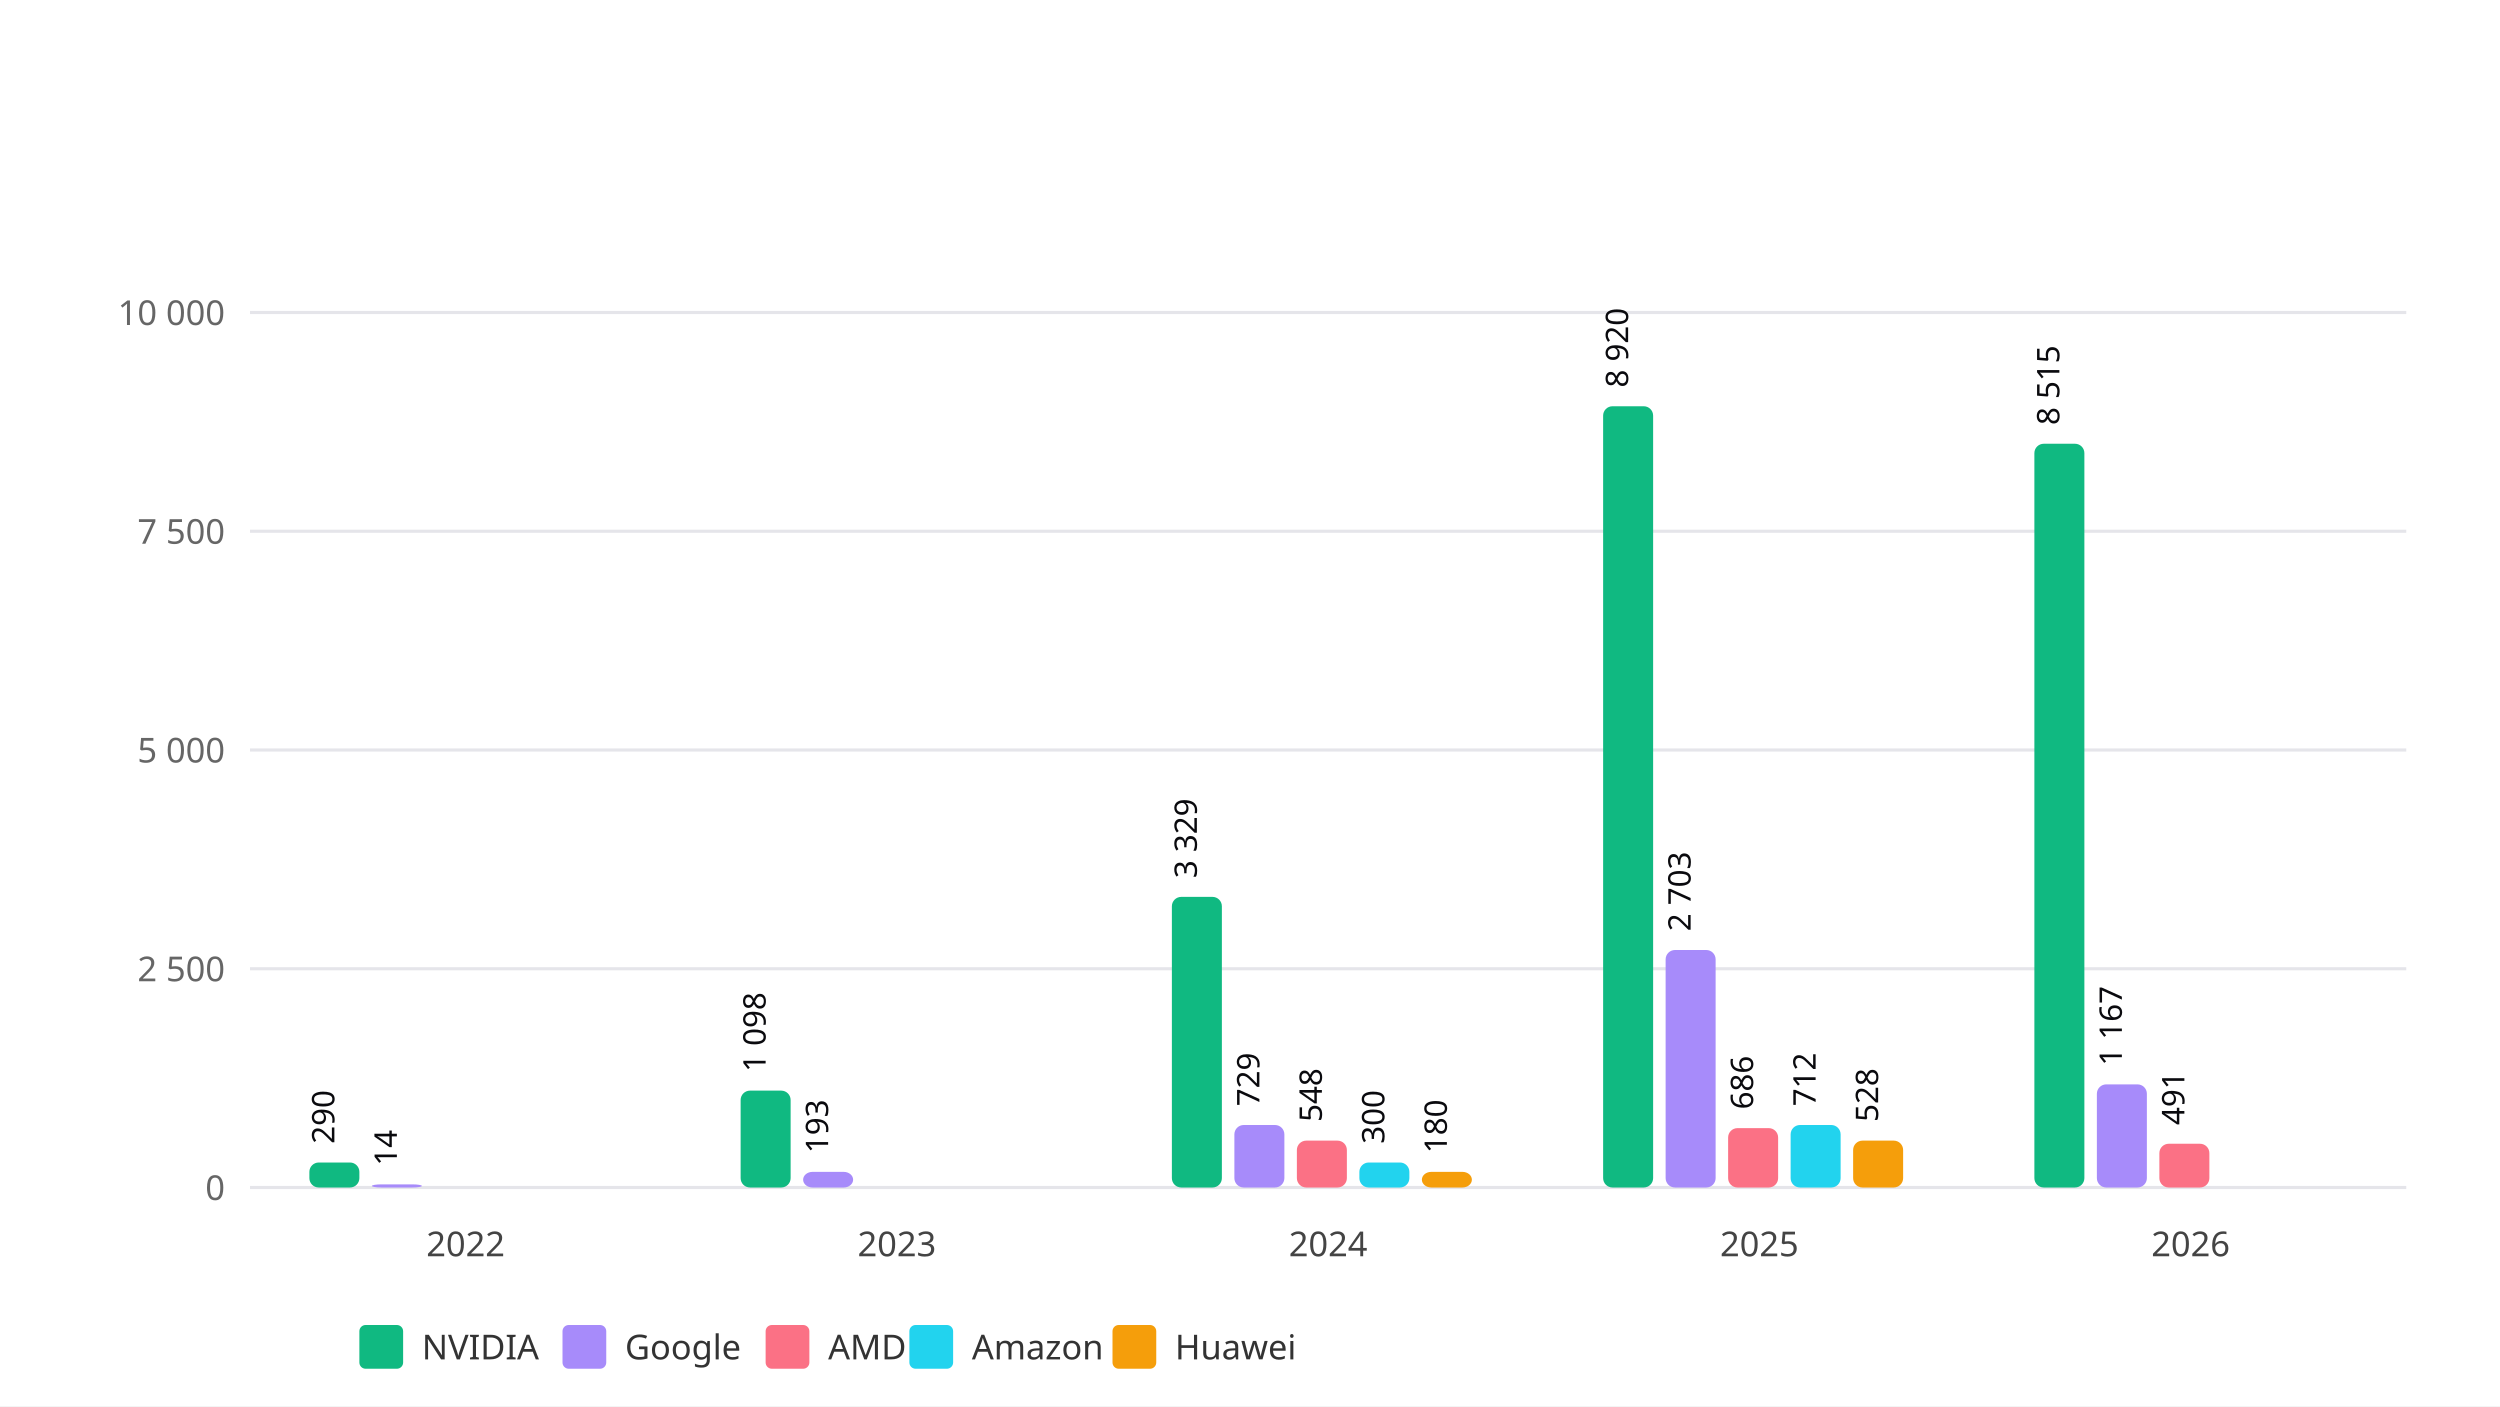
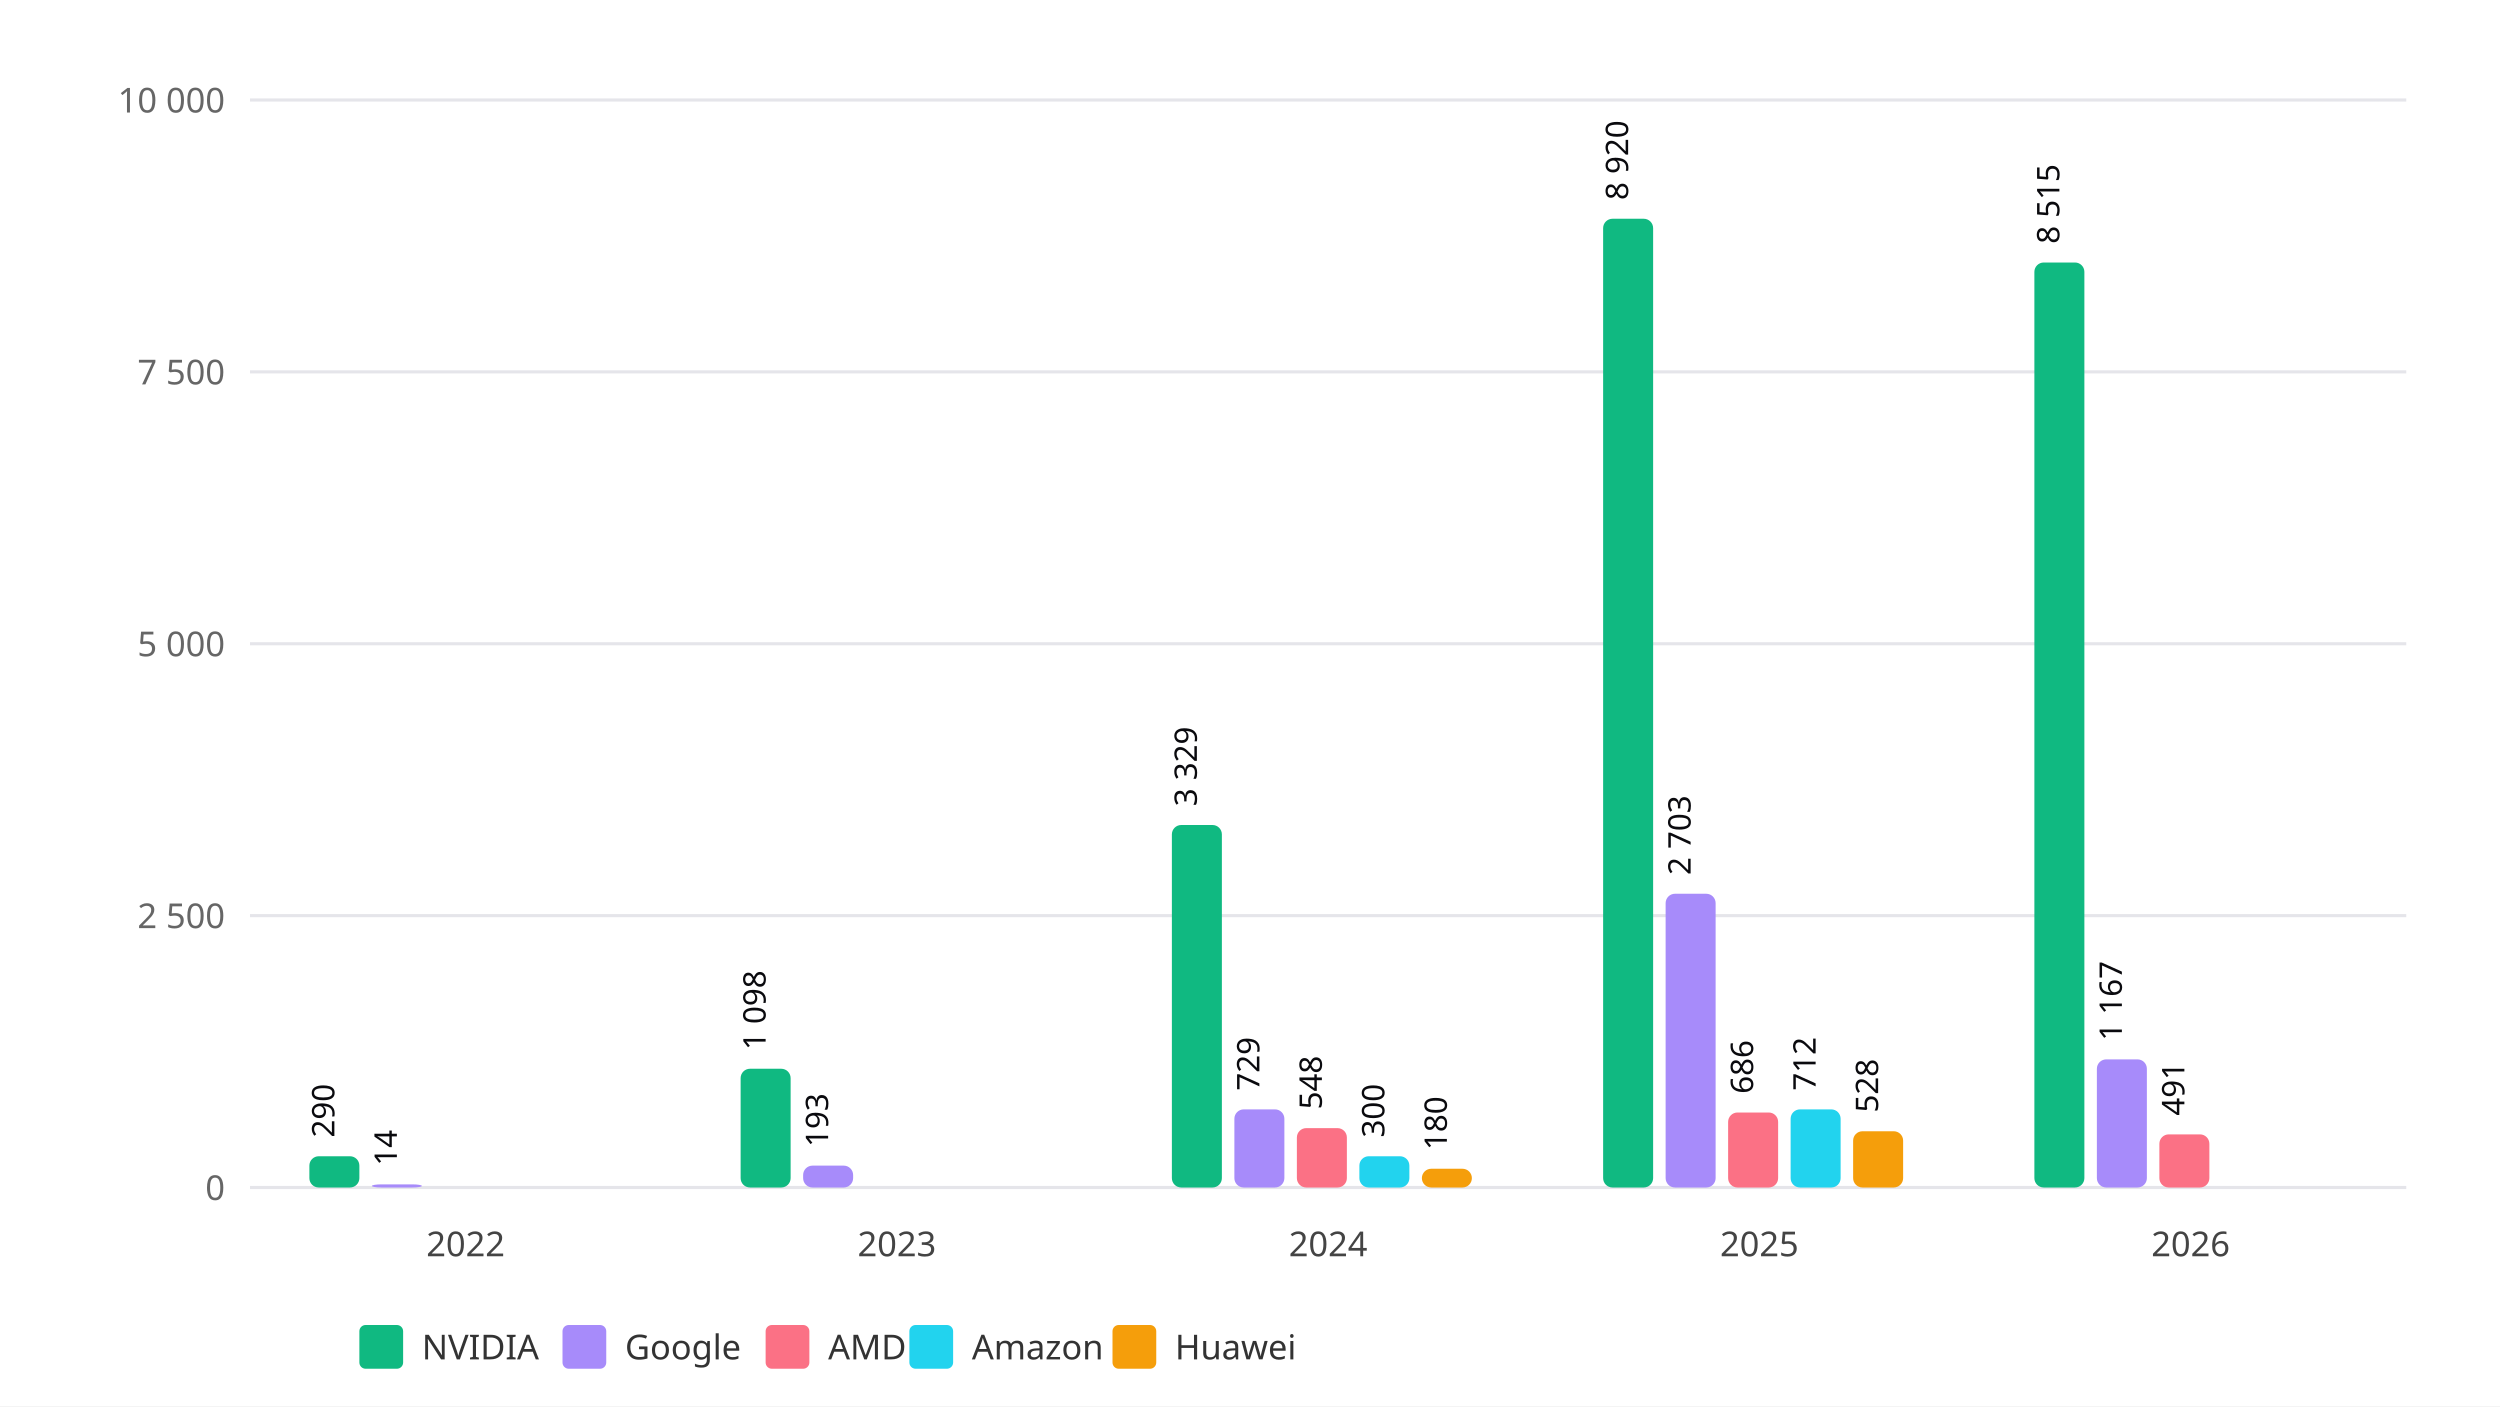
<svg xmlns="http://www.w3.org/2000/svg" viewBox="0 0 800 450" font-family="ui-sans-serif, system-ui">
  <rect width="800" height="450" fill="#ffffff" />
  <line x1="80" y1="380" x2="770" y2="380" stroke="#e5e5ea" stroke-width="1" />
  <text x="72" y="384" text-anchor="end" fill="#666" font-size="11" font-family="ui-monospace">0</text>
-   <line x1="80" y1="310" x2="770" y2="310" stroke="#e5e5ea" stroke-width="1" />
-   <text x="72" y="314" text-anchor="end" fill="#666" font-size="11" font-family="ui-monospace">2 500</text>
-   <line x1="80" y1="240" x2="770" y2="240" stroke="#e5e5ea" stroke-width="1" />
-   <text x="72" y="244" text-anchor="end" fill="#666" font-size="11" font-family="ui-monospace">5 000</text>
-   <line x1="80" y1="170" x2="770" y2="170" stroke="#e5e5ea" stroke-width="1" />
-   <text x="72" y="174" text-anchor="end" fill="#666" font-size="11" font-family="ui-monospace">7 500</text>
-   <line x1="80" y1="100" x2="770" y2="100" stroke="#e5e5ea" stroke-width="1" />
-   <text x="72" y="104" text-anchor="end" fill="#666" font-size="11" font-family="ui-monospace">10 000</text>
-   <rect x="99" y="372" width="16" height="8" fill="#10b981" rx="3" />
-   <text x="107" y="366" text-anchor="start" fill="#0a0a0e" font-size="10" font-family="ui-monospace" transform="rotate(-90 107 366)">290</text>
+   <line x1="80" y1="293" x2="770" y2="293" stroke="#e5e5ea" stroke-width="1" />
+   <text x="72" y="297" text-anchor="end" fill="#666" font-size="11" font-family="ui-monospace">2 500</text>
+   <line x1="80" y1="206" x2="770" y2="206" stroke="#e5e5ea" stroke-width="1" />
+   <text x="72" y="210" text-anchor="end" fill="#666" font-size="11" font-family="ui-monospace">5 000</text>
+   <line x1="80" y1="119" x2="770" y2="119" stroke="#e5e5ea" stroke-width="1" />
+   <text x="72" y="123" text-anchor="end" fill="#666" font-size="11" font-family="ui-monospace">7 500</text>
+   <line x1="80" y1="32" x2="770" y2="32" stroke="#e5e5ea" stroke-width="1" />
+   <text x="72" y="36" text-anchor="end" fill="#666" font-size="11" font-family="ui-monospace">10 000</text>
+   <rect x="99" y="370" width="16" height="10" fill="#10b981" rx="3" />
+   <text x="107" y="364" text-anchor="start" fill="#0a0a0e" font-size="10" font-family="ui-monospace" transform="rotate(-90 107 364)">290</text>
  <rect x="119" y="379" width="16" height="1" fill="#a78bfa" rx="3" />
  <text x="127" y="373" text-anchor="start" fill="#0a0a0e" font-size="10" font-family="ui-monospace" transform="rotate(-90 127 373)">14</text>
  <text x="149" y="402" text-anchor="middle" fill="#444" font-size="11">2022</text>
-   <rect x="237" y="349" width="16" height="31" fill="#10b981" rx="3" />
-   <text x="245" y="343" text-anchor="start" fill="#0a0a0e" font-size="10" font-family="ui-monospace" transform="rotate(-90 245 343)">1 098</text>
-   <rect x="257" y="375" width="16" height="5" fill="#a78bfa" rx="3" />
-   <text x="265" y="369" text-anchor="start" fill="#0a0a0e" font-size="10" font-family="ui-monospace" transform="rotate(-90 265 369)">193</text>
+   <rect x="237" y="342" width="16" height="38" fill="#10b981" rx="3" />
+   <text x="245" y="336" text-anchor="start" fill="#0a0a0e" font-size="10" font-family="ui-monospace" transform="rotate(-90 245 336)">1 098</text>
+   <rect x="257" y="373" width="16" height="7" fill="#a78bfa" rx="3" />
+   <text x="265" y="367" text-anchor="start" fill="#0a0a0e" font-size="10" font-family="ui-monospace" transform="rotate(-90 265 367)">193</text>
  <text x="287" y="402" text-anchor="middle" fill="#444" font-size="11">2023</text>
-   <rect x="375" y="287" width="16" height="93" fill="#10b981" rx="3" />
-   <text x="383" y="281" text-anchor="start" fill="#0a0a0e" font-size="10" font-family="ui-monospace" transform="rotate(-90 383 281)">3 329</text>
-   <rect x="395" y="360" width="16" height="20" fill="#a78bfa" rx="3" />
-   <text x="403" y="354" text-anchor="start" fill="#0a0a0e" font-size="10" font-family="ui-monospace" transform="rotate(-90 403 354)">729</text>
-   <rect x="415" y="365" width="16" height="15" fill="#fb7185" rx="3" />
-   <text x="423" y="359" text-anchor="start" fill="#0a0a0e" font-size="10" font-family="ui-monospace" transform="rotate(-90 423 359)">548</text>
-   <rect x="435" y="372" width="16" height="8" fill="#22d3ee" rx="3" />
-   <text x="443" y="366" text-anchor="start" fill="#0a0a0e" font-size="10" font-family="ui-monospace" transform="rotate(-90 443 366)">300</text>
-   <rect x="455" y="375" width="16" height="5" fill="#f59e0b" rx="3" />
-   <text x="463" y="369" text-anchor="start" fill="#0a0a0e" font-size="10" font-family="ui-monospace" transform="rotate(-90 463 369)">180</text>
+   <rect x="375" y="264" width="16" height="116" fill="#10b981" rx="3" />
+   <text x="383" y="258" text-anchor="start" fill="#0a0a0e" font-size="10" font-family="ui-monospace" transform="rotate(-90 383 258)">3 329</text>
+   <rect x="395" y="355" width="16" height="25" fill="#a78bfa" rx="3" />
+   <text x="403" y="349" text-anchor="start" fill="#0a0a0e" font-size="10" font-family="ui-monospace" transform="rotate(-90 403 349)">729</text>
+   <rect x="415" y="361" width="16" height="19" fill="#fb7185" rx="3" />
+   <text x="423" y="355" text-anchor="start" fill="#0a0a0e" font-size="10" font-family="ui-monospace" transform="rotate(-90 423 355)">548</text>
+   <rect x="435" y="370" width="16" height="10" fill="#22d3ee" rx="3" />
+   <text x="443" y="364" text-anchor="start" fill="#0a0a0e" font-size="10" font-family="ui-monospace" transform="rotate(-90 443 364)">300</text>
+   <rect x="455" y="374" width="16" height="6" fill="#f59e0b" rx="3" />
+   <text x="463" y="368" text-anchor="start" fill="#0a0a0e" font-size="10" font-family="ui-monospace" transform="rotate(-90 463 368)">180</text>
  <text x="425" y="402" text-anchor="middle" fill="#444" font-size="11">2024</text>
-   <rect x="513" y="130" width="16" height="250" fill="#10b981" rx="3" />
-   <text x="521" y="124" text-anchor="start" fill="#0a0a0e" font-size="10" font-family="ui-monospace" transform="rotate(-90 521 124)">8 920</text>
-   <rect x="533" y="304" width="16" height="76" fill="#a78bfa" rx="3" />
-   <text x="541" y="298" text-anchor="start" fill="#0a0a0e" font-size="10" font-family="ui-monospace" transform="rotate(-90 541 298)">2 703</text>
-   <rect x="553" y="361" width="16" height="19" fill="#fb7185" rx="3" />
-   <text x="561" y="355" text-anchor="start" fill="#0a0a0e" font-size="10" font-family="ui-monospace" transform="rotate(-90 561 355)">686</text>
-   <rect x="573" y="360" width="16" height="20" fill="#22d3ee" rx="3" />
-   <text x="581" y="354" text-anchor="start" fill="#0a0a0e" font-size="10" font-family="ui-monospace" transform="rotate(-90 581 354)">712</text>
-   <rect x="593" y="365" width="16" height="15" fill="#f59e0b" rx="3" />
-   <text x="601" y="359" text-anchor="start" fill="#0a0a0e" font-size="10" font-family="ui-monospace" transform="rotate(-90 601 359)">528</text>
+   <rect x="513" y="70" width="16" height="310" fill="#10b981" rx="3" />
+   <text x="521" y="64" text-anchor="start" fill="#0a0a0e" font-size="10" font-family="ui-monospace" transform="rotate(-90 521 64)">8 920</text>
+   <rect x="533" y="286" width="16" height="94" fill="#a78bfa" rx="3" />
+   <text x="541" y="280" text-anchor="start" fill="#0a0a0e" font-size="10" font-family="ui-monospace" transform="rotate(-90 541 280)">2 703</text>
+   <rect x="553" y="356" width="16" height="24" fill="#fb7185" rx="3" />
+   <text x="561" y="350" text-anchor="start" fill="#0a0a0e" font-size="10" font-family="ui-monospace" transform="rotate(-90 561 350)">686</text>
+   <rect x="573" y="355" width="16" height="25" fill="#22d3ee" rx="3" />
+   <text x="581" y="349" text-anchor="start" fill="#0a0a0e" font-size="10" font-family="ui-monospace" transform="rotate(-90 581 349)">712</text>
+   <rect x="593" y="362" width="16" height="18" fill="#f59e0b" rx="3" />
+   <text x="601" y="356" text-anchor="start" fill="#0a0a0e" font-size="10" font-family="ui-monospace" transform="rotate(-90 601 356)">528</text>
  <text x="563" y="402" text-anchor="middle" fill="#444" font-size="11">2025</text>
-   <rect x="651" y="142" width="16" height="238" fill="#10b981" rx="3" />
-   <text x="659" y="136" text-anchor="start" fill="#0a0a0e" font-size="10" font-family="ui-monospace" transform="rotate(-90 659 136)">8 515</text>
-   <rect x="671" y="347" width="16" height="33" fill="#a78bfa" rx="3" />
-   <text x="679" y="341" text-anchor="start" fill="#0a0a0e" font-size="10" font-family="ui-monospace" transform="rotate(-90 679 341)">1 167</text>
-   <rect x="691" y="366" width="16" height="14" fill="#fb7185" rx="3" />
-   <text x="699" y="360" text-anchor="start" fill="#0a0a0e" font-size="10" font-family="ui-monospace" transform="rotate(-90 699 360)">491</text>
+   <rect x="651" y="84" width="16" height="296" fill="#10b981" rx="3" />
+   <text x="659" y="78" text-anchor="start" fill="#0a0a0e" font-size="10" font-family="ui-monospace" transform="rotate(-90 659 78)">8 515</text>
+   <rect x="671" y="339" width="16" height="41" fill="#a78bfa" rx="3" />
+   <text x="679" y="333" text-anchor="start" fill="#0a0a0e" font-size="10" font-family="ui-monospace" transform="rotate(-90 679 333)">1 167</text>
+   <rect x="691" y="363" width="16" height="17" fill="#fb7185" rx="3" />
+   <text x="699" y="357" text-anchor="start" fill="#0a0a0e" font-size="10" font-family="ui-monospace" transform="rotate(-90 699 357)">491</text>
  <text x="701" y="402" text-anchor="middle" fill="#444" font-size="11">2026</text>
  <g transform="translate(0,424)">
    <rect x="115" y="0" width="14" height="14" fill="#10b981" rx="2" />
    <text x="135" y="11" fill="#333" font-size="11">NVIDIA</text>
    <rect x="180" y="0" width="14" height="14" fill="#a78bfa" rx="2" />
    <text x="200" y="11" fill="#333" font-size="11">Google</text>
    <rect x="245" y="0" width="14" height="14" fill="#fb7185" rx="2" />
    <text x="265" y="11" fill="#333" font-size="11">AMD</text>
    <rect x="291" y="0" width="14" height="14" fill="#22d3ee" rx="2" />
    <text x="311" y="11" fill="#333" font-size="11">Amazon</text>
    <rect x="356" y="0" width="14" height="14" fill="#f59e0b" rx="2" />
    <text x="376" y="11" fill="#333" font-size="11">Huawei</text>
  </g>
</svg>
